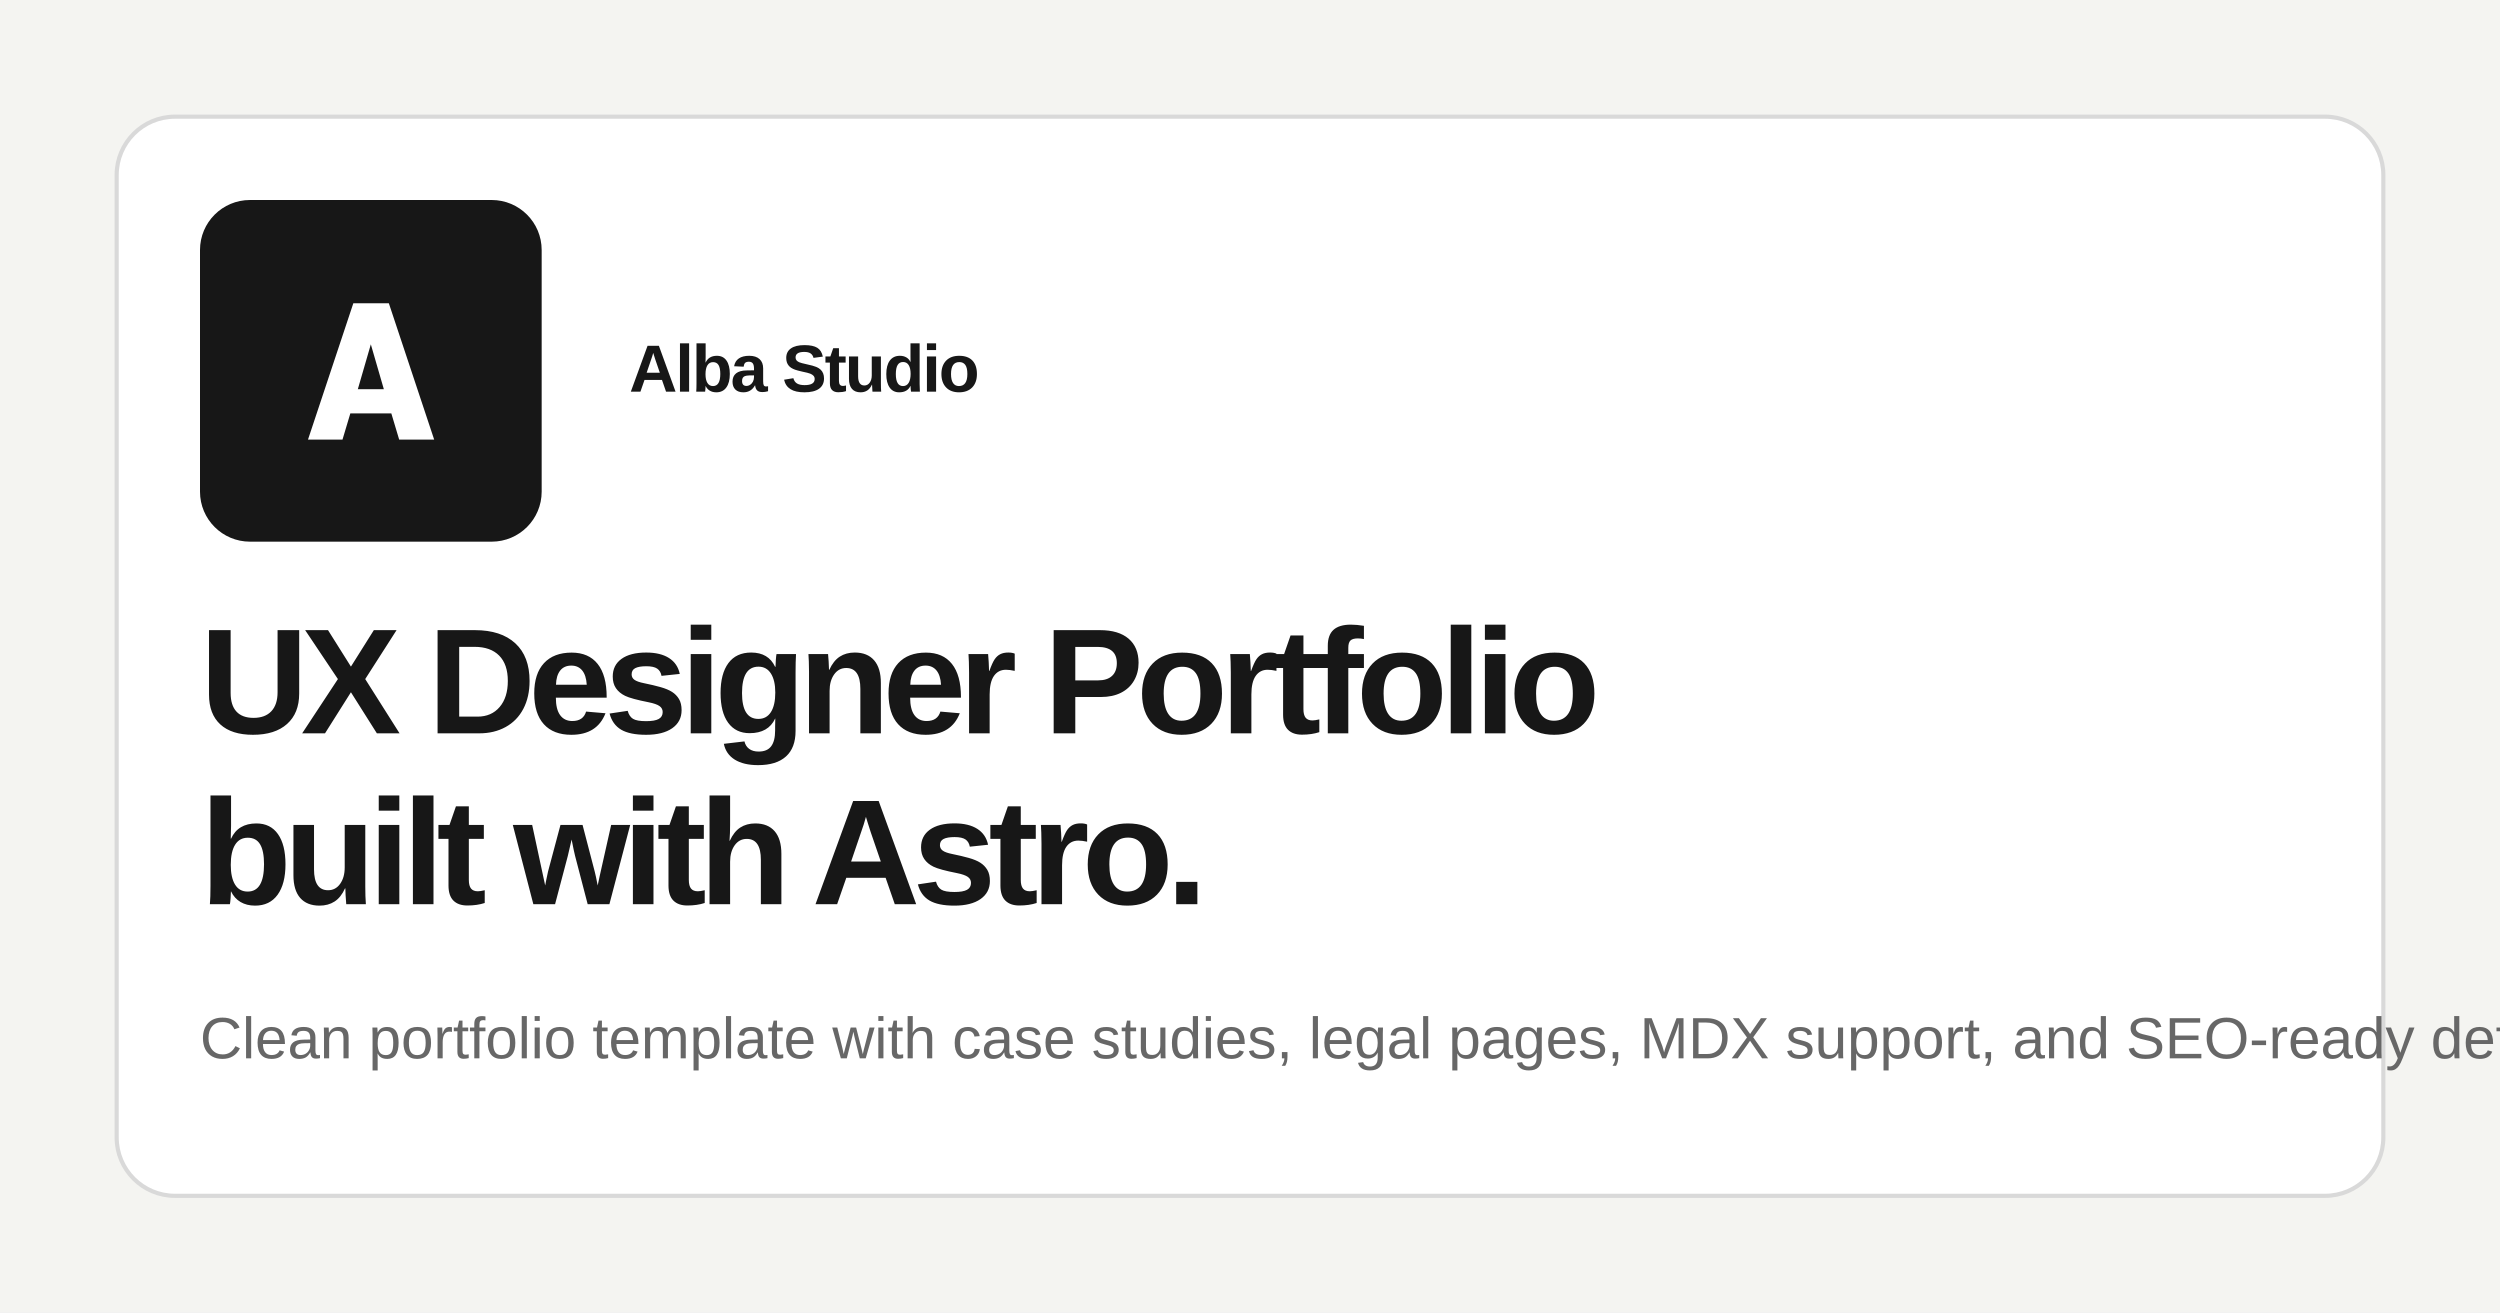
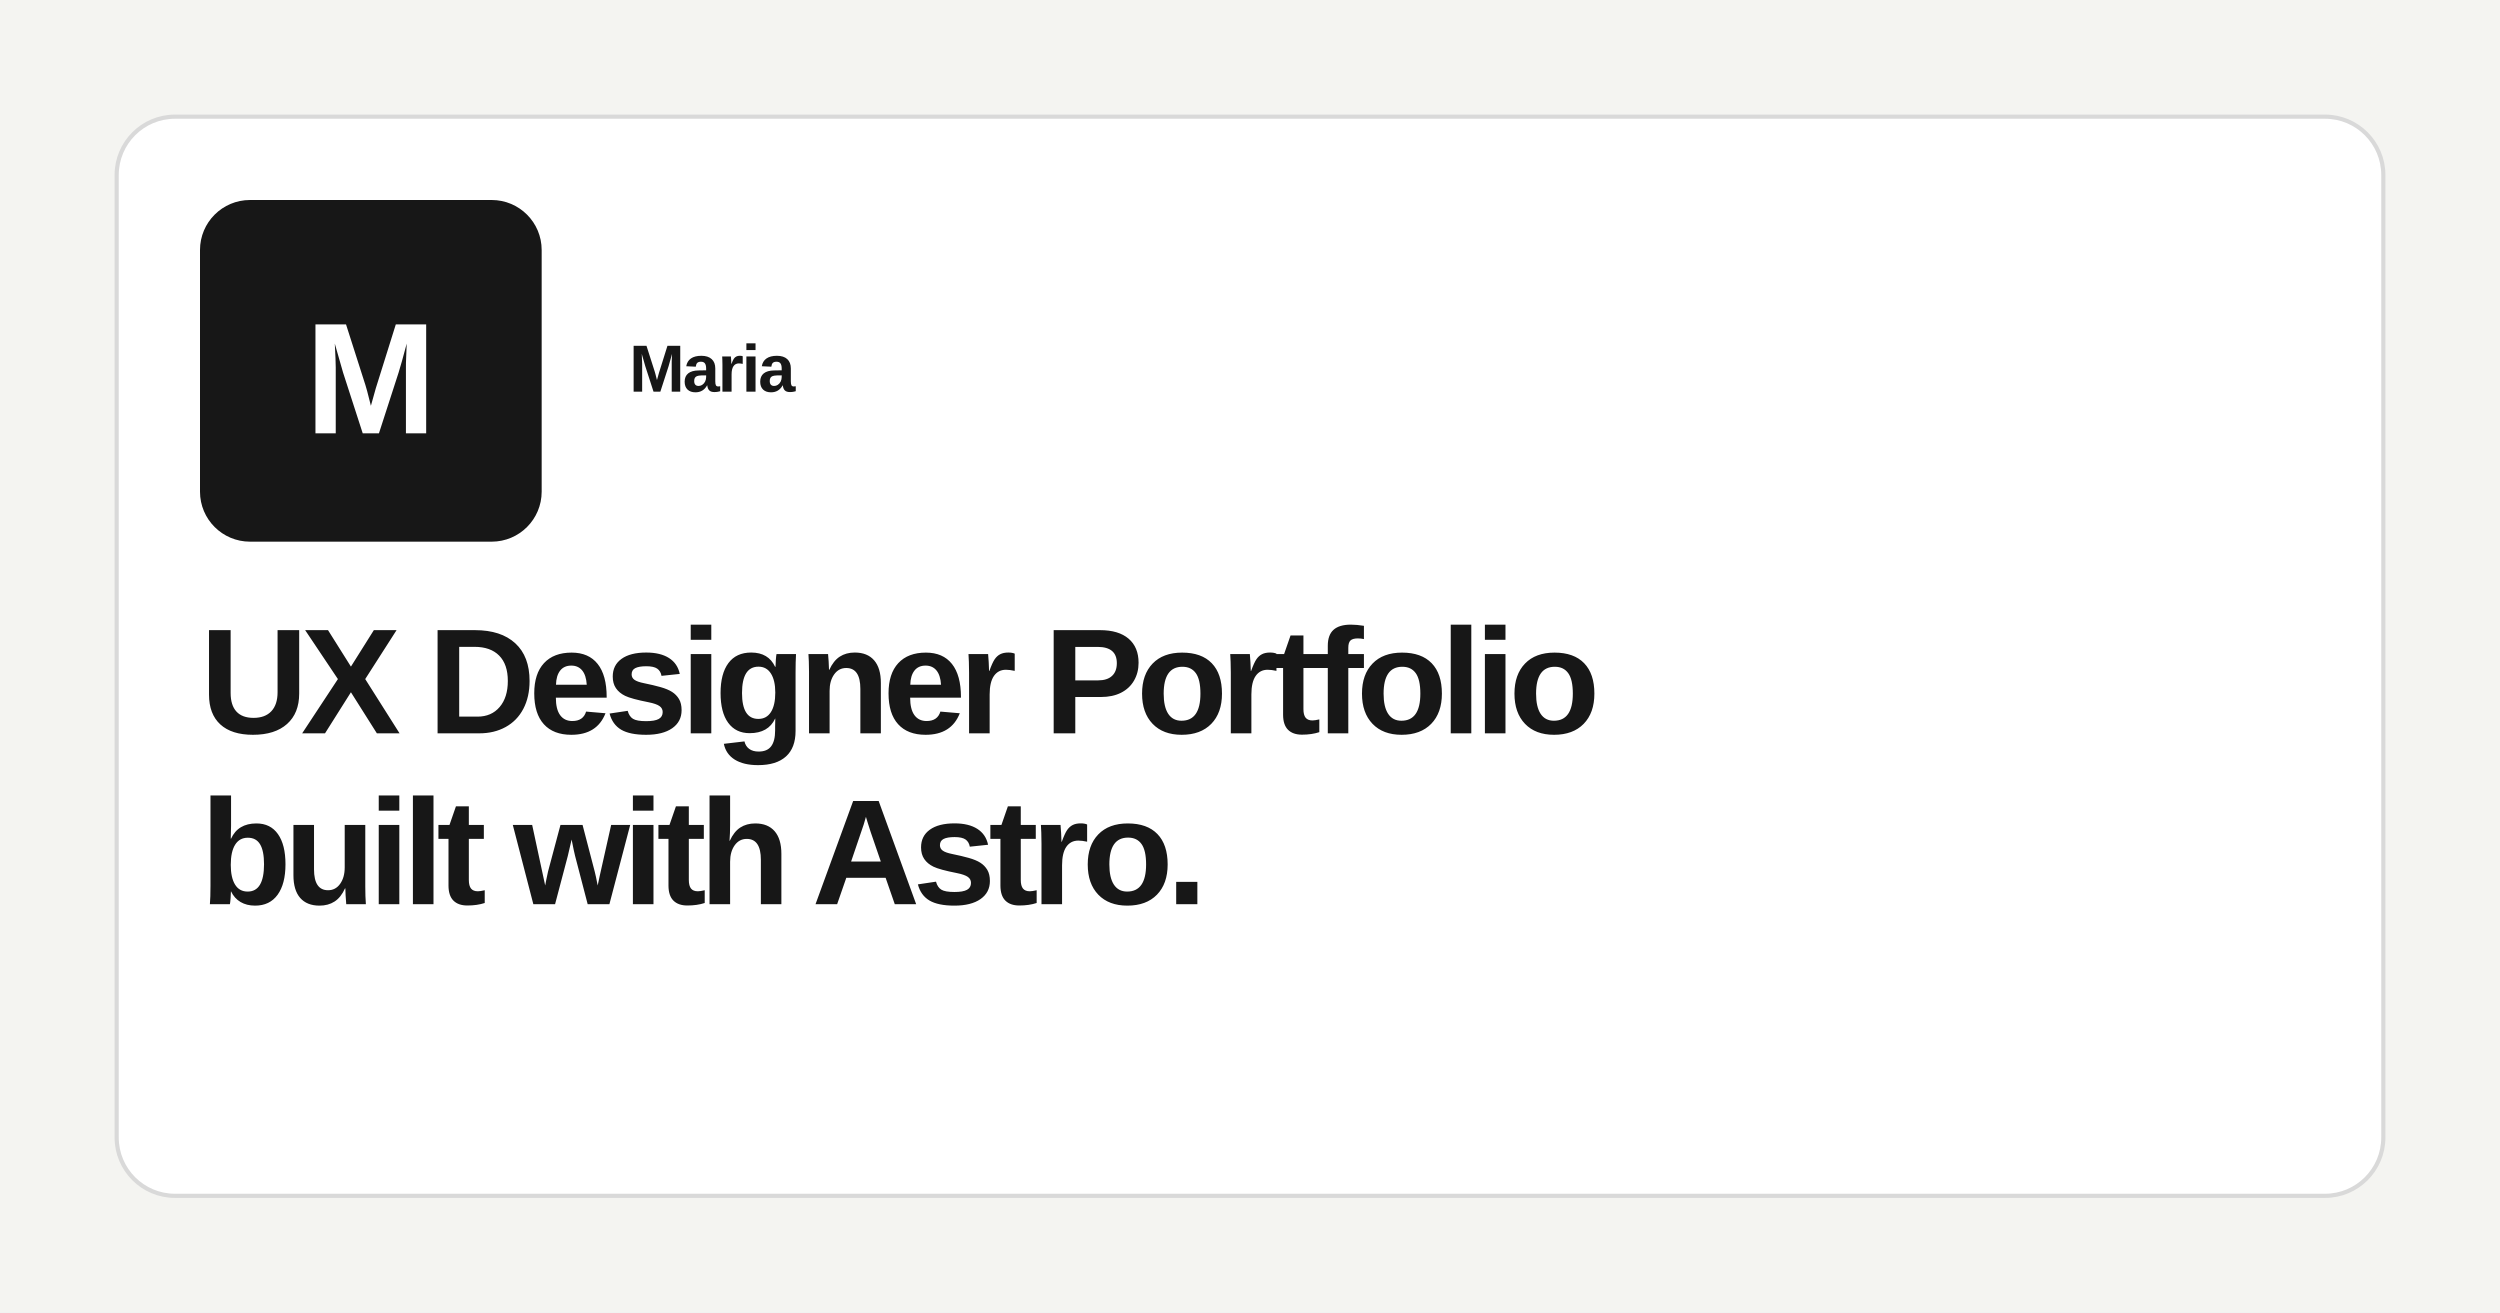
<svg xmlns="http://www.w3.org/2000/svg" width="1200" height="630" viewBox="0 0 1200 630" fill="none">
  <rect width="1200" height="630" fill="#F4F4F1" />
  <rect x="56" y="56" width="1088" height="518" rx="28" fill="#FFFFFF" stroke="#D9D9D9" stroke-width="2" />
  <rect x="96" y="96" width="164" height="164" rx="24" fill="#171717" />
-   <path d="M147.84 211L169.6 145.56H186.64L208.4 211H191.6L187.84 198.44H168.16L164.4 211H147.84ZM171.76 186.8H184.24L178 165.28L171.76 186.8Z" fill="#FFFFFF" />
-   <text x="302" y="188" fill="#171717" font-family="Manrope, Arial, sans-serif" font-size="32" font-weight="700" letter-spacing="-0.03em">Alba Studio</text>
+   <text x="178" y="208" text-anchor="middle" fill="#FFFFFF" font-family="Manrope, Arial, sans-serif" font-size="76" font-weight="800">M</text>
+   <text x="302" y="188" fill="#171717" font-family="Manrope, Arial, sans-serif" font-size="32" font-weight="700" letter-spacing="-0.03em">Maria</text>
  <text x="96" y="352" fill="#171717" font-family="Manrope, Arial, sans-serif" font-size="72" font-weight="800" letter-spacing="-0.05em">
    <tspan x="96" dy="0">UX Designer Portfolio</tspan>
    <tspan x="96" dy="82">built with Astro.</tspan>
  </text>
-   <text x="96" y="508" fill="#676767" font-family="Manrope, Arial, sans-serif" font-size="28" font-weight="500">
-     Clean portfolio template with case studies, legal pages, MDX support, and SEO-ready defaults.
-   </text>
</svg>
